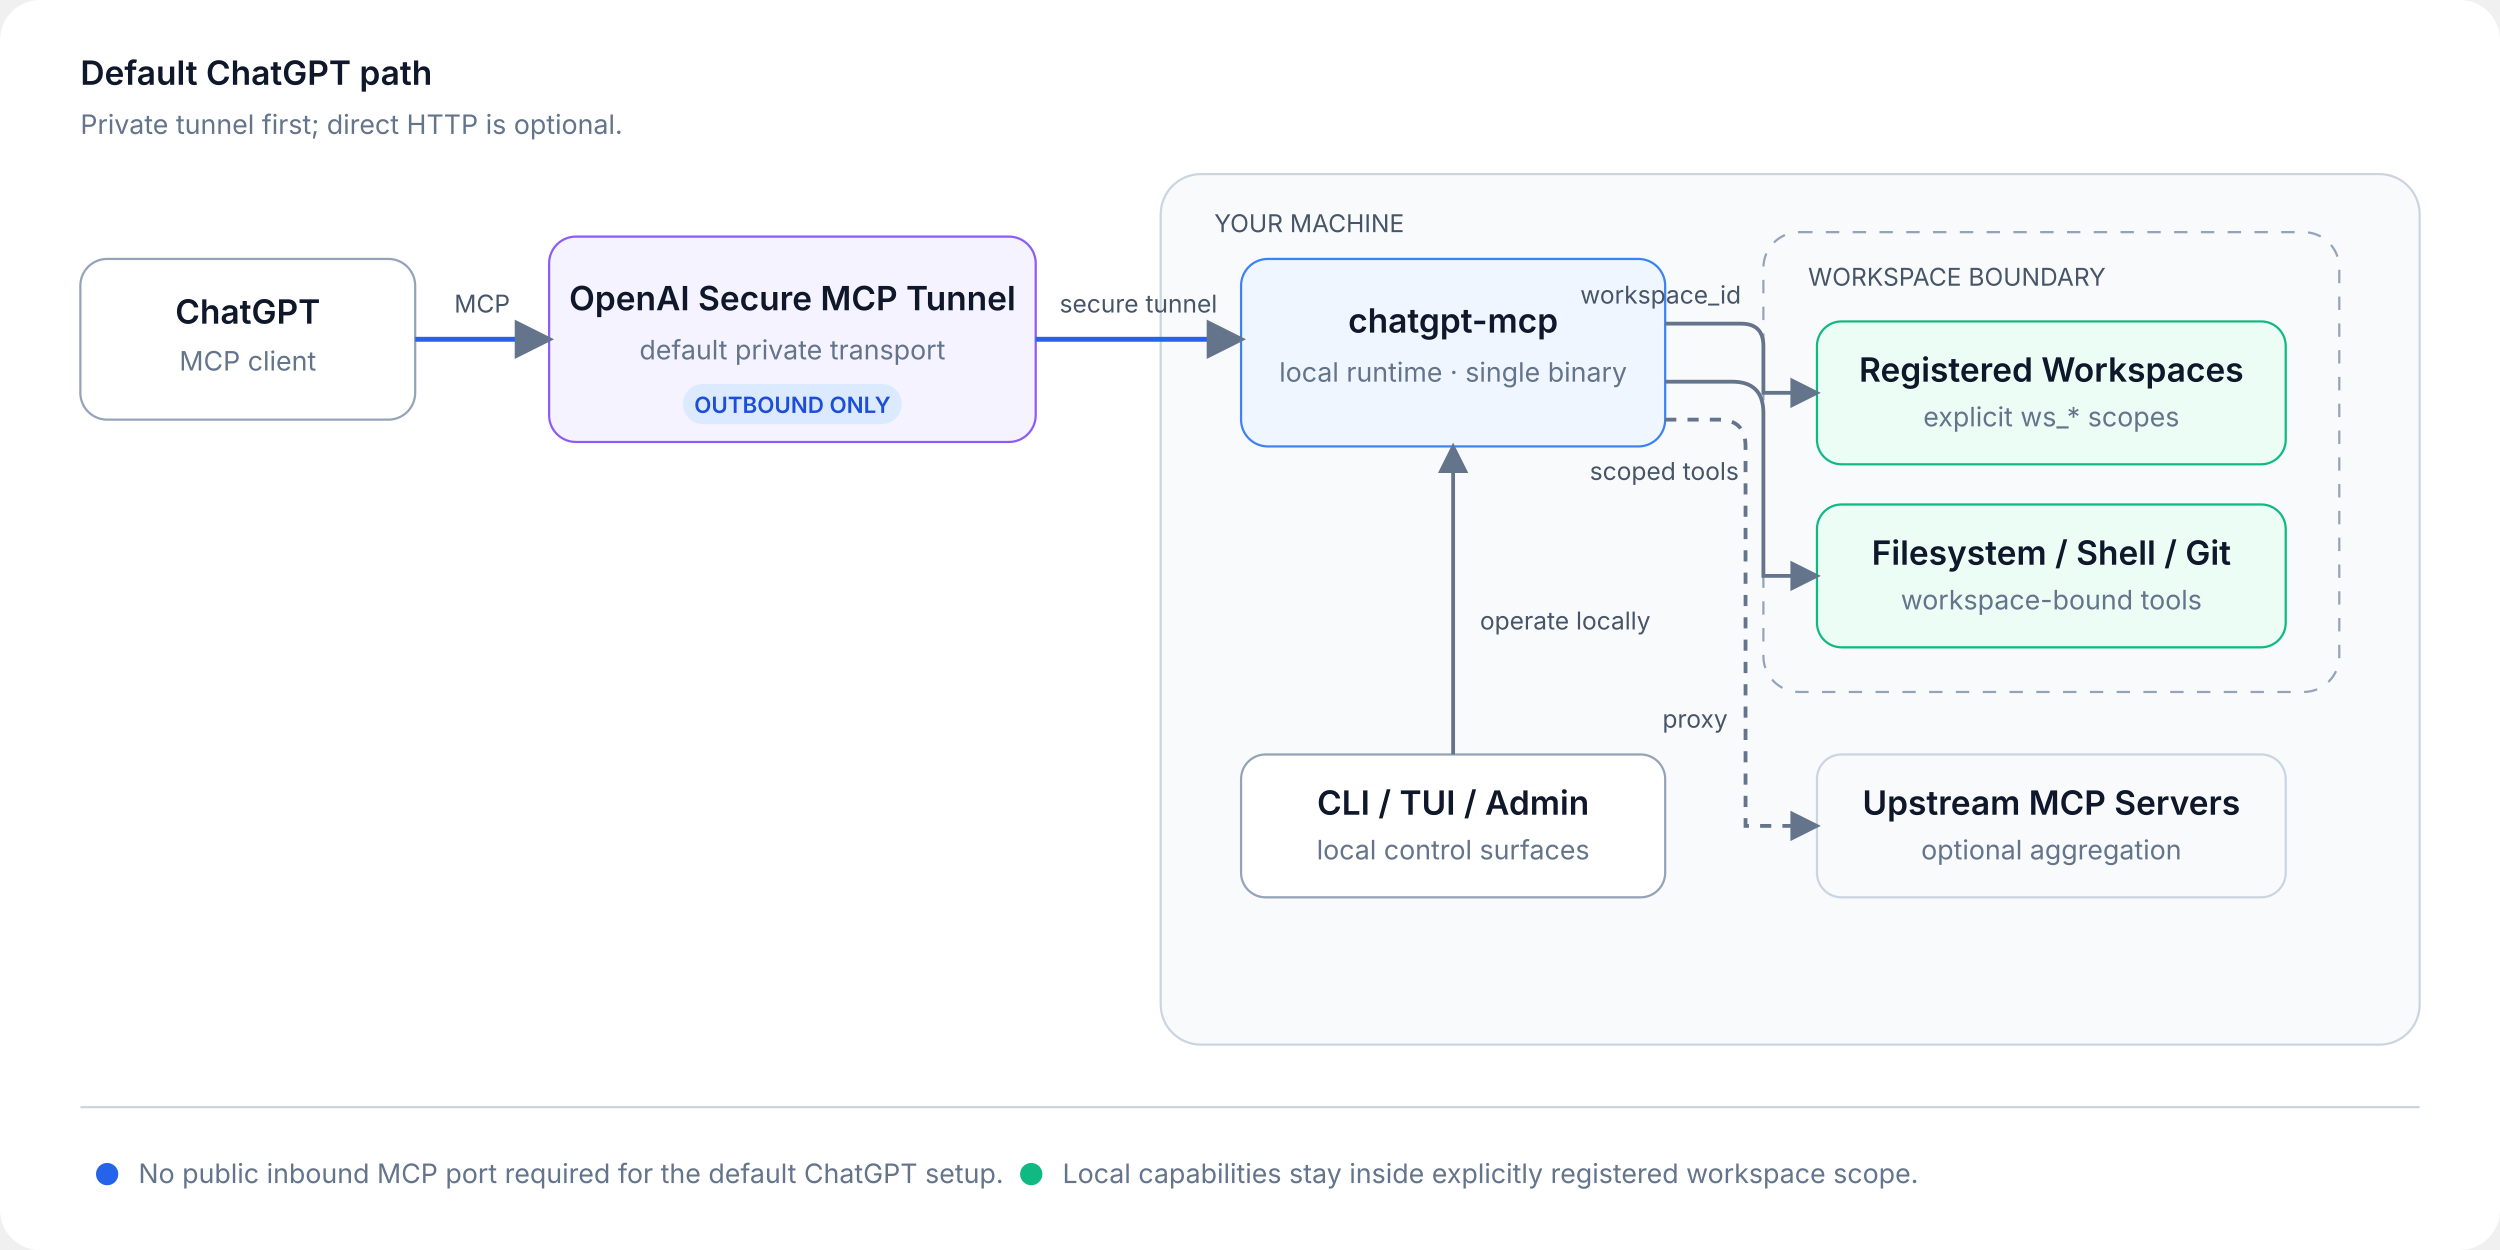
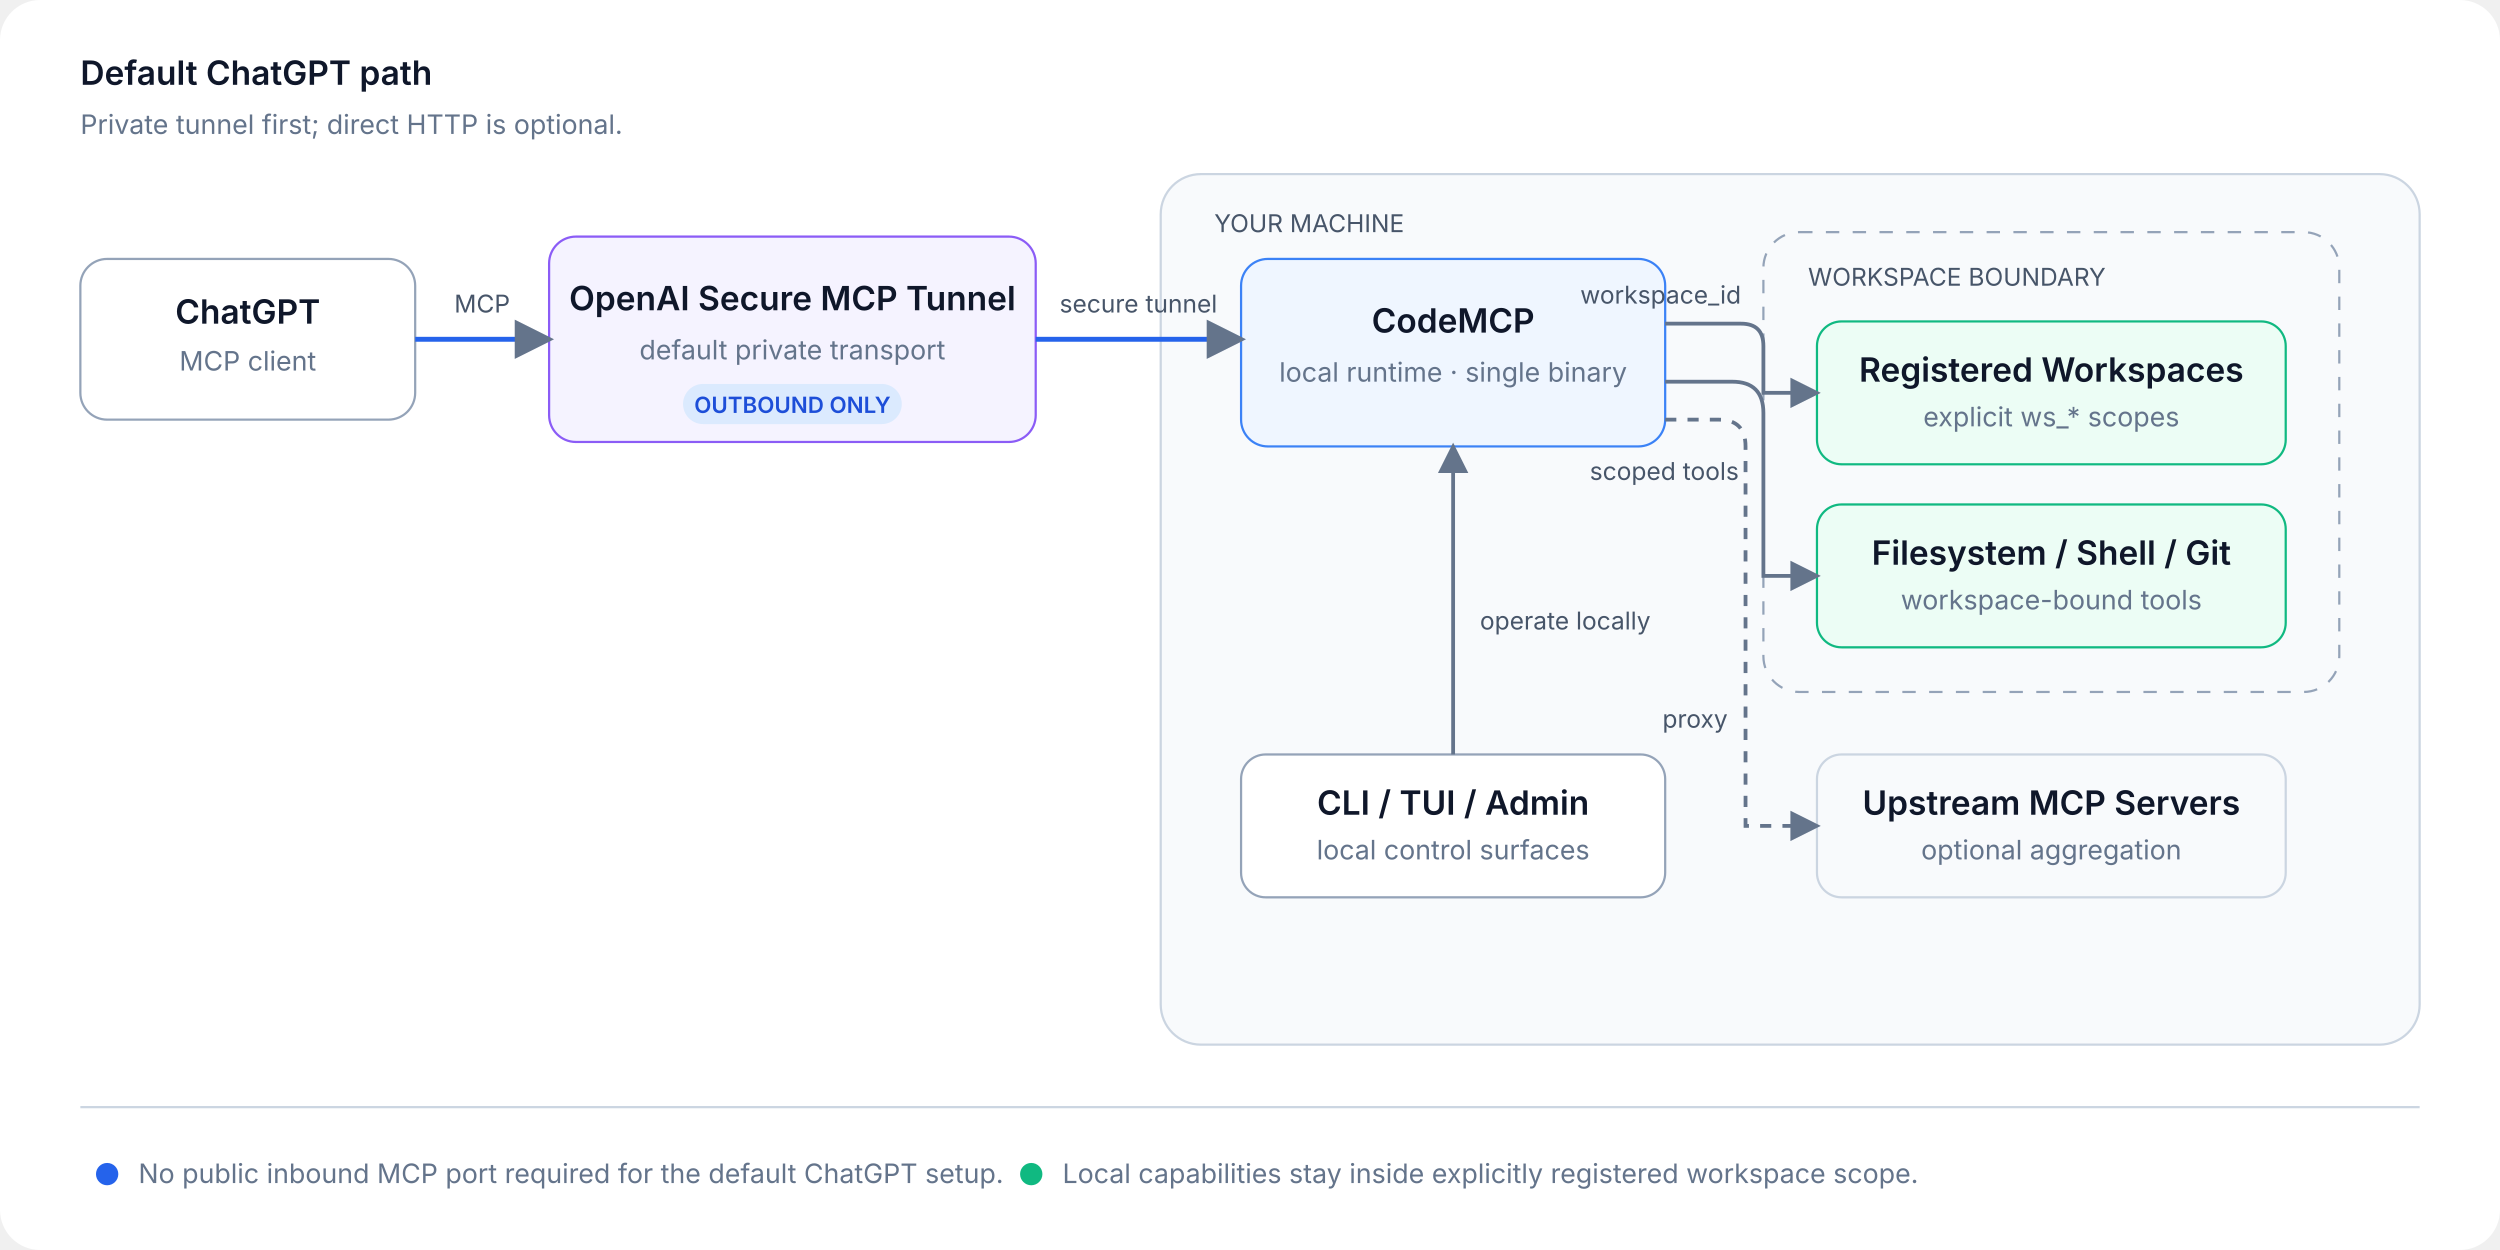
<svg xmlns="http://www.w3.org/2000/svg" width="1120" height="560" viewBox="0 0 1120 560" role="img" aria-labelledby="title desc">
  <style>
    :root { color-scheme: light dark; }
    .bg { fill: #ffffff; }
    .panel { fill: #f8fafc; stroke: #cbd5e1; }
    .node { fill: #ffffff; stroke: #94a3b8; }
    .node-main { fill: #eff6ff; stroke: #3b82f6; }
    .node-secure { fill: #ecfdf5; stroke: #10b981; }
    .node-cloud { fill: #f5f3ff; stroke: #8b5cf6; }
    .node-muted { fill: #f8fafc; stroke: #cbd5e1; }
    .text { fill: #0f172a; font: 600 15px ui-sans-serif, system-ui, -apple-system, BlinkMacSystemFont, "Segoe UI", sans-serif; }
    .sub { fill: #64748b; font: 12px ui-sans-serif, system-ui, -apple-system, BlinkMacSystemFont, "Segoe UI", sans-serif; }
    .label { fill: #475569; font: 11px ui-sans-serif, system-ui, -apple-system, BlinkMacSystemFont, "Segoe UI", sans-serif; }
    .boundary { fill: none; stroke: #94a3b8; stroke-dasharray: 6 6; }
    .flow { fill: none; stroke: #64748b; stroke-width: 1.7; marker-end: url(#arrow); }
    .flow-main { stroke: #2563eb; stroke-width: 2.2; }
    .flow-optional { stroke-dasharray: 5 5; }
    .badge { fill: #dbeafe; }
    .badge-text { fill: #1d4ed8; font: 600 10px ui-sans-serif, system-ui, -apple-system, BlinkMacSystemFont, "Segoe UI", sans-serif; }
    @media (prefers-color-scheme: dark) {
      .bg { fill: #0b1120; }
      .panel { fill: #0f172a; stroke: #334155; }
      .node { fill: #111827; stroke: #64748b; }
      .node-main { fill: #172554; stroke: #60a5fa; }
      .node-secure { fill: #052e2b; stroke: #34d399; }
      .node-cloud { fill: #2e1065; stroke: #a78bfa; }
      .node-muted { fill: #111827; stroke: #475569; }
      .text { fill: #f8fafc; }
      .sub, .label { fill: #94a3b8; }
      .boundary { stroke: #475569; }
      .flow { stroke: #94a3b8; }
      .flow-main { stroke: #60a5fa; }
      .badge { fill: #1e3a8a; }
      .badge-text { fill: #bfdbfe; }
    }
  </style>
  <defs>
    <marker id="arrow" markerWidth="8" markerHeight="8" refX="7" refY="4" orient="auto" markerUnits="strokeWidth">
      <path d="M0,0 L8,4 L0,8 z" fill="#64748b" />
    </marker>
  </defs>
  <rect class="bg" width="1120" height="560" rx="18" />
  <text class="text" x="36" y="38" font-size="18">Default ChatGPT path</text>
  <text class="sub" x="36" y="60">Private tunnel first; direct HTTP is optional.</text>
  <rect class="node" x="36" y="116" width="150" height="72" rx="12" />
  <text class="text" x="111" y="145" text-anchor="middle">ChatGPT</text>
  <text class="sub" x="111" y="166" text-anchor="middle">MCP client</text>
  <rect class="node-cloud" x="246" y="106" width="218" height="92" rx="12" />
  <text class="text" x="355" y="139" text-anchor="middle">OpenAI Secure MCP Tunnel</text>
  <text class="sub" x="355" y="161" text-anchor="middle">default private transport</text>
  <rect class="badge" x="306" y="172" width="98" height="18" rx="9" />
  <text class="badge-text" x="355" y="185" text-anchor="middle">OUTBOUND ONLY</text>
  <rect class="panel" x="520" y="78" width="564" height="390" rx="18" />
  <text class="label" x="544" y="104">YOUR MACHINE</text>
  <rect class="node-main" x="556" y="116" width="190" height="84" rx="12" />
-   <text class="text" x="651" y="149" text-anchor="middle">chatgpt-mcp</text>
+   <text class="text" x="651" y="149" text-anchor="middle">CodeMCP</text>
  <text class="sub" x="651" y="171" text-anchor="middle">local runtime · single binary</text>
  <rect class="boundary" x="790" y="104" width="258" height="206" rx="16" />
  <text class="label" x="810" y="128">WORKSPACE BOUNDARY</text>
  <rect class="node-secure" x="814" y="144" width="210" height="64" rx="11" />
  <text class="text" x="919" y="171" text-anchor="middle">Registered Workspaces</text>
  <text class="sub" x="919" y="191" text-anchor="middle">explicit ws_* scopes</text>
  <rect class="node-secure" x="814" y="226" width="210" height="64" rx="11" />
  <text class="text" x="919" y="253" text-anchor="middle">Filesystem / Shell / Git</text>
  <text class="sub" x="919" y="273" text-anchor="middle">workspace-bound tools</text>
  <rect class="node-muted" x="814" y="338" width="210" height="64" rx="11" />
  <text class="text" x="919" y="365" text-anchor="middle">Upstream MCP Servers</text>
  <text class="sub" x="919" y="385" text-anchor="middle">optional aggregation</text>
  <rect class="node" x="556" y="338" width="190" height="64" rx="11" />
  <text class="text" x="651" y="365" text-anchor="middle">CLI / TUI / Admin</text>
  <text class="sub" x="651" y="385" text-anchor="middle">local control surfaces</text>
  <path class="flow flow-main" d="M186 152 H246" />
  <text class="label" x="216" y="140" text-anchor="middle">MCP</text>
  <path class="flow flow-main" d="M464 152 H556" />
  <text class="label" x="510" y="140" text-anchor="middle">secure tunnel</text>
  <path class="flow" d="M746 145 H780 Q790 145 790 155 V176 H814" />
  <text class="label" x="780" y="136" text-anchor="end">workspace_id</text>
  <path class="flow" d="M746 171 H776 Q790 171 790 185 V258 H814" />
  <text class="label" x="779" y="215" text-anchor="end">scoped tools</text>
  <path class="flow flow-optional" d="M746 188 H770 Q782 188 782 200 V370 H814" />
  <text class="label" x="774" y="326" text-anchor="end">proxy</text>
  <path class="flow" d="M651 338 V200" />
  <text class="label" x="663" y="282">operate locally</text>
  <line x1="36" y1="496" x2="1084" y2="496" stroke="#cbd5e1" />
  <circle cx="48" cy="526" r="5" fill="#2563eb" />
  <text class="sub" x="62" y="530">No public inbound MCP port required for the default ChatGPT setup.</text>
  <circle cx="462" cy="526" r="5" fill="#10b981" />
  <text class="sub" x="476" y="530">Local capabilities stay inside explicitly registered workspace scope.</text>
</svg>
